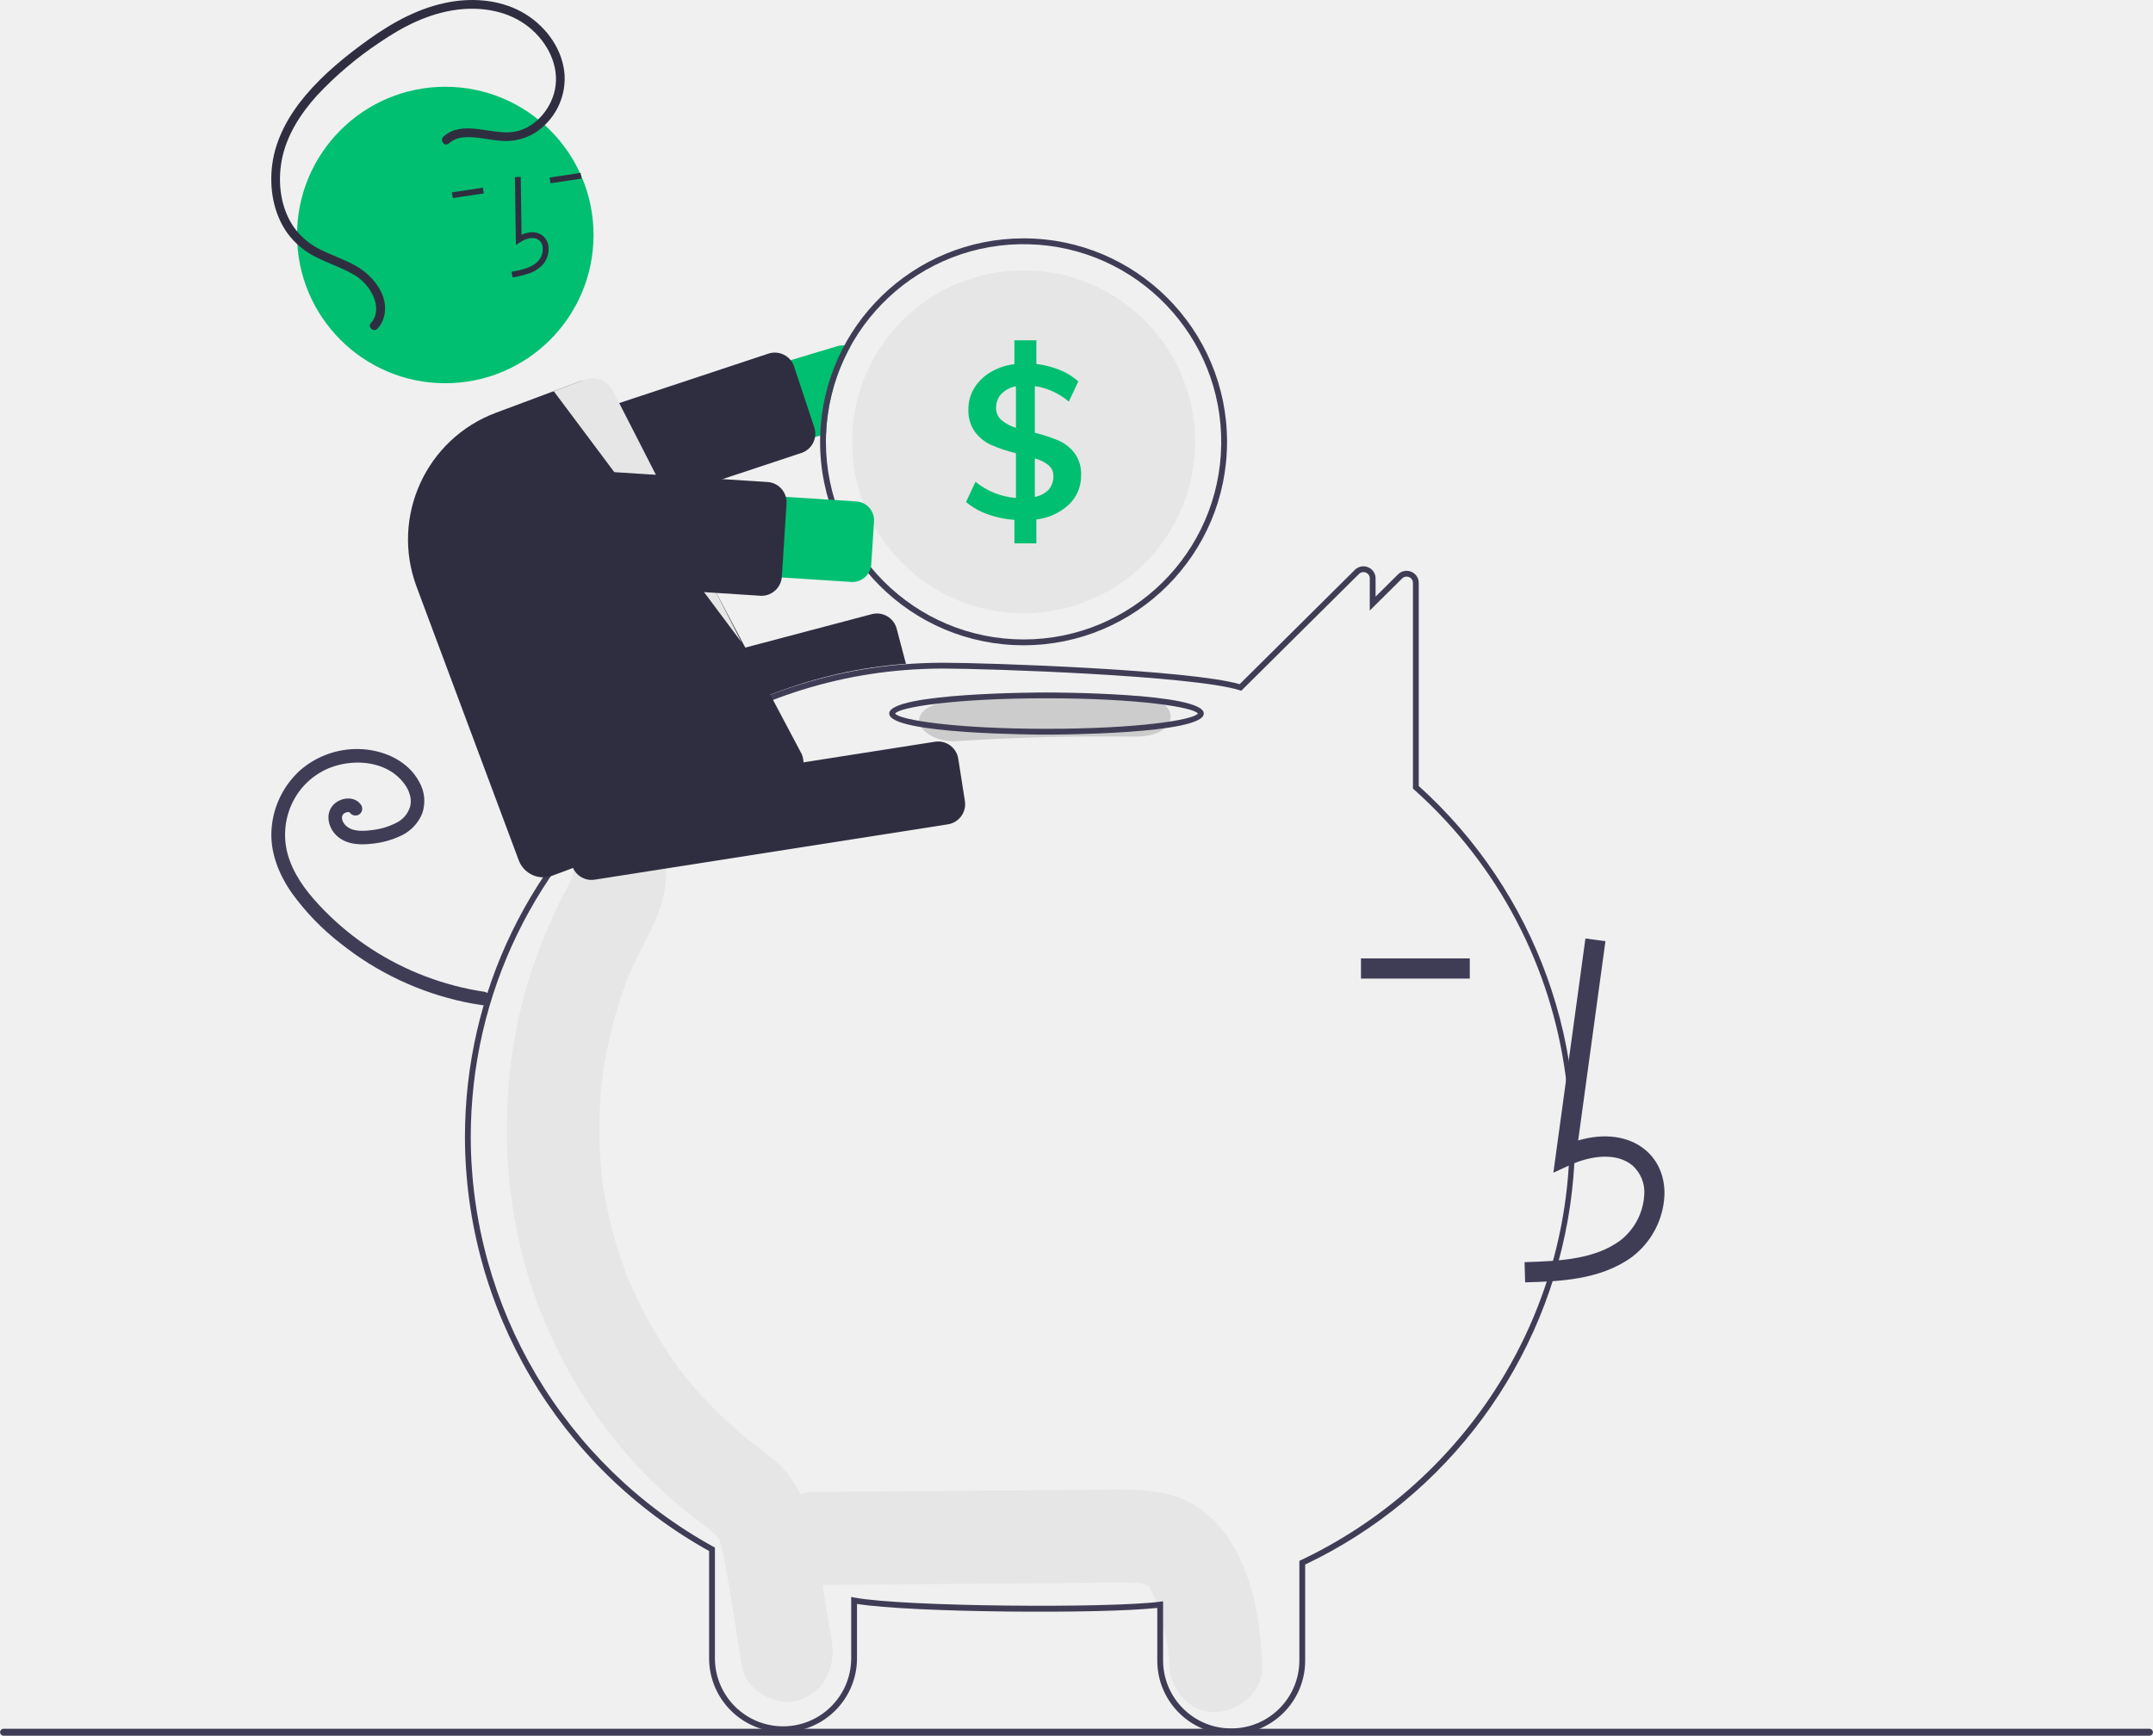
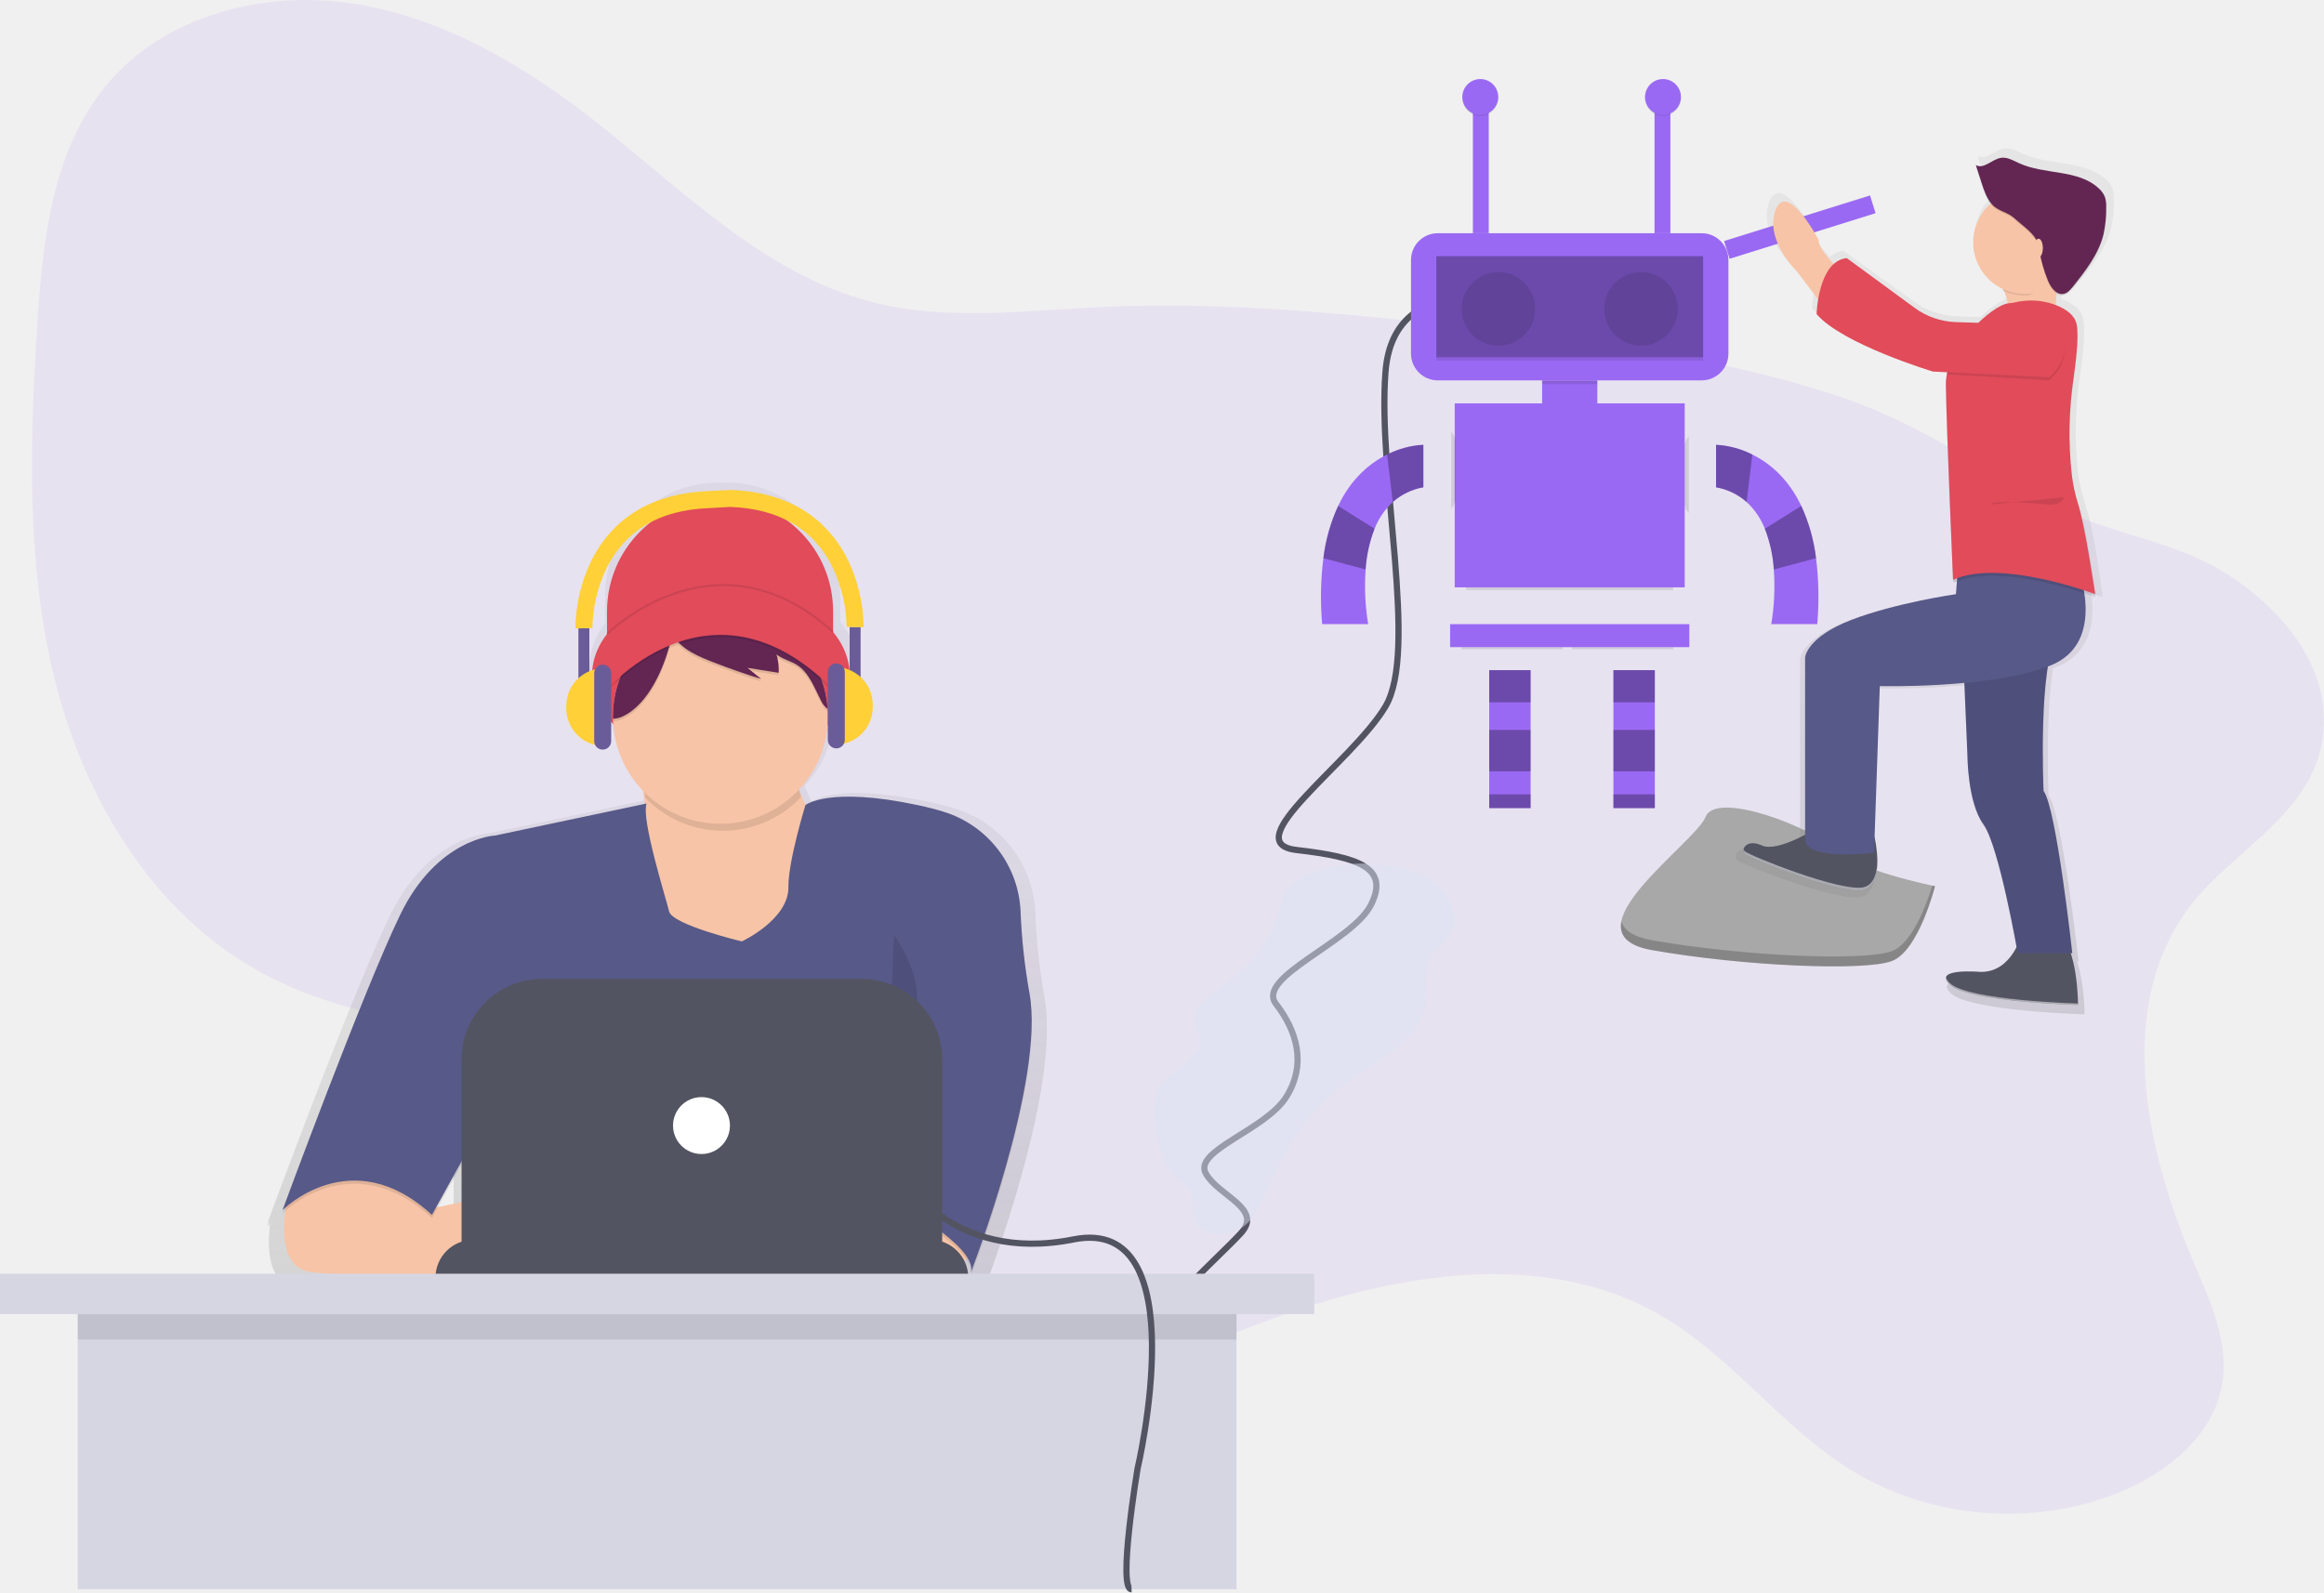
- <svg xmlns="http://www.w3.org/2000/svg" id="b5c524f0-66c4-4225-a3aa-c25cef687e0c" data-name="Layer 1" width="740.675" height="597.175" viewBox="0 0 740.675 597.175">
-   <path d="M651.612,679.719c-5.122-7.172-12.055-12.419-20.771-14.383-7.601-1.713-15.416-1.421-23.142-1.361l-97.692.753c-8.367.065-16.389,7.313-16,16,.386,8.614,7.032,16.069,16,16q42.926-.331,85.851-.662c6.747-.052,13.497-.174,20.244-.152,1.515.005,3.024.085,4.538.102.367.004.631.001.818-.007.047.014.086.027.147.044.79.217,1.6.366,2.394.572-.278.008.515.503.914.671.055.108.171.299.366.595.272.51,1.077,2.059,1.11,2.01a71.762,71.762,0,0,1,2.987,9.393c1.859,7.047,2.268,8.52,2.536,15.132.338,8.352,7.117,16.398,16,16,8.379-.375,16.363-7.042,16-16C663.3,709.333,660.651,692.377,651.612,679.719Z" transform="translate(-229.6623 -151.4124)" fill="#e6e6e6" />
-   <path d="M515.749,715.825c-1.835-11.12-3.635-22.246-5.505-33.36-1.898-11.274-5.774-21.598-14.548-28.997-2.344-1.977-4.775-3.823-7.216-5.663-.858-.647-1.715-1.295-2.563-1.956-.051-.04-.083-.064-.127-.099-.093-.08-.205-.176-.355-.303-3.657-3.095-7.19-6.327-10.556-9.763q-4.483-4.577-8.575-9.545-1.022-1.241-2.019-2.504c-.114-.145-.729-.94-1.135-1.459-.377-.519-1.066-1.457-1.182-1.621q-1.164-1.646-2.286-3.322a156.126,156.126,0,0,1-13.187-24.115q-.547-1.251-1.068-2.517c-.093-.258-.214-.588-.374-1.029-.741-2.038-1.481-4.074-2.159-6.137q-2.16-6.571-3.714-13.336-.768-3.34-1.383-6.715-.317-1.735-.593-3.478c-.03-.193-.21-1.446-.316-2.154-.078-.712-.224-1.972-.243-2.166q-.176-1.756-.312-3.516-.307-3.96-.415-7.933-.185-7.061.253-14.122c.166-2.645.402-5.282.693-7.915.018-.162.031-.29.044-.406.018-.118.038-.251.062-.417.215-1.455.442-2.908.695-4.356a159.294,159.294,0,0,1,3.739-16.313q1.088-3.809,2.363-7.555.568-1.663,1.173-3.314c-.026.071,1.182-3.016,1.198-3.119,4.795-11.329,12.638-21.657,12.648-34.526.007-8.713-7.364-17.06-16-16.657a16.625,16.625,0,0,0-16,16.657c0,.196-.001.363-.001.525-.081.271-.148.498-.208.698-.935,2.032-2.081,3.963-3.107,5.944-2.811,5.423-5.209,11.025-7.488,16.708a159.825,159.825,0,0,0-8.529,28.628,182.098,182.098,0,0,0-.968,65.04c6.204,37.813,26.662,74.009,55.103,98.339,2.468,2.111,4.997,4.152,7.549,6.151,1.056.827,2.121,1.639,3.191,2.446.506.381,2.602,2.034,1.68,1.233,1.982,1.692,2.817,2.543,3.326,3.789.074.288.174.678.311,1.211.359,1.405.7,2.808.983,4.233,2.476,12.451,4.196,25.112,6.264,37.644,1.421,8.611,12.022,14.215,19.682,11.634C513.49,733.312,517.272,725.051,515.749,715.825Z" transform="translate(-229.6623 -151.4124)" fill="#e6e6e6" />
-   <path d="M653.23,748.12a25.374,25.374,0,0,1-25.44-25.25V704.619c-19.109,2.139-84.543,1.644-103.3-1.37v18.892a25.441,25.441,0,0,1-50.88,0v-37.092a163.307,163.307,0,0,1-84-142.388c0-49.83,22.583-96.314,61.959-127.534a164.075,164.075,0,0,1,89.323-35.173c4.427-.347,8.881-.523,13.239-.523,15.352,0,84.619,2.372,101.998,7.372L695.756,347.48a4.16,4.16,0,0,1,4.55-.907,4.1,4.1,0,0,1,2.584,3.847v6.252l7.716-7.642a4.151,4.151,0,0,1,4.546-.908,4.102,4.102,0,0,1,2.587,3.848v69.865a162.759,162.759,0,0,1-39.07,267.866v33.169A25.374,25.374,0,0,1,653.23,748.12ZM629.79,702.351v20.52a23.441,23.441,0,0,0,46.88,0V688.438l.571-.271a162.456,162.456,0,0,0,66.531-58.182,160.325,160.325,0,0,0-27.699-206.96l-.332-.298V351.97a2.103,2.103,0,0,0-1.342-1.996,2.149,2.149,0,0,0-2.381.473l-11.127,11.021V350.42a2.103,2.103,0,0,0-1.342-1.996,2.154,2.154,0,0,0-2.385.477l-40.476,40.164-.575-.18c-16.156-5.057-86.513-7.454-101.982-7.454-4.306,0-8.707.174-13.082.517a162.075,162.075,0,0,0-88.237,34.746c-38.895,30.838-61.202,76.751-61.202,125.967A161.315,161.315,0,0,0,475.094,683.585l.516.286v38.27a23.441,23.441,0,0,0,46.88,0V700.854l1.185.223c16.856,3.171,87.832,3.671,104.985,1.421Z" transform="translate(-229.6623 -151.4124)" fill="#3f3d56" />
-   <path d="M517.66,270.53,406.92,303.81a13.882,13.882,0,0,0,7.99,26.59l96.91-29.13,2.03-.61a67.517,67.517,0,0,1,8.29-29.86,6.165,6.165,0,0,0-2-.52A6.367,6.367,0,0,0,517.66,270.53Z" transform="translate(-229.6623 -151.4124)" fill="#01bf71" />
-   <path d="M412.995,337.495a7.013,7.013,0,0,1-6.638-4.801l-6.925-20.896a6.999,6.999,0,0,1,4.443-8.847l90.131-29.87a7,7,0,0,1,8.847,4.442l6.925,20.896a6.976,6.976,0,0,1-4.193,8.759q-.125.047-.252.088l-90.129,29.869A7.003,7.003,0,0,1,412.995,337.495Z" transform="translate(-229.6623 -151.4124)" fill="#2f2e41" />
-   <path d="M581.79,233.42a70.031,70.031,0,0,0-69.97,67.85c-.02.71-.03,1.43-.03,2.15a70,70,0,1,0,70-70Zm0,138a68.071,68.071,0,0,1-68-68q0-1.395.06-2.76A67.998,67.998,0,1,1,581.79,371.42Z" transform="translate(-229.6623 -151.4124)" fill="#3f3d56" />
-   <path d="M640.79,303.42a59,59,0,0,1-118,0c0-1.87.09-3.71.26-5.53A59,59,0,0,1,640.79,303.42Z" transform="translate(-229.6623 -151.4124)" fill="#e6e6e6" />
-   <path d="M599.36,307.34a14.048,14.048,0,0,0-5.47-4.33,53.139,53.139,0,0,0-8.22-2.7V284.25a23.396,23.396,0,0,1,11.69,5.33l3.26-6.95a21.561,21.561,0,0,0-6.36-3.93,31.259,31.259,0,0,0-8.07-2.07v-8.14h-7.55v8.22a20.672,20.672,0,0,0-8.25,2.77,16.399,16.399,0,0,0-5.59,5.48,13.771,13.771,0,0,0-1.99,7.29,12.463,12.463,0,0,0,2.29,7.8,14.51,14.51,0,0,0,5.7,4.52,52.692,52.692,0,0,0,8.36,2.77v15.39A24.988,24.988,0,0,1,565.25,317.18l-3.26,6.96a24.58,24.58,0,0,0,7.44,4.22,34.161,34.161,0,0,0,9.21,1.92v8.07h7.55v-8.22a19.538,19.538,0,0,0,11.21-5.14,13.59,13.59,0,0,0,4.18-10.1A12.055,12.055,0,0,0,599.36,307.34Zm-20.2-8.73a14.499,14.499,0,0,1-5.03-2.7,5.32,5.32,0,0,1-1.78-4.18,6.726,6.726,0,0,1,1.82-4.81,9.202,9.202,0,0,1,4.99-2.59Zm11.25,21.28a8.557,8.557,0,0,1-4.74,2.47V309.12a13.24,13.24,0,0,1,4.74,2.37,4.658,4.658,0,0,1,1.63,3.7A6.804,6.804,0,0,1,590.41,319.89Z" transform="translate(-229.6623 -151.4124)" fill="#01bf71" />
-   <path d="M416.209,422.184a7.023,7.023,0,0,1-6.775-5.216l-3.77-14.27a7.004,7.004,0,0,1,4.975-8.551l118.941-31.43a7.015,7.015,0,0,1,8.551,4.985l3.194,12.09-.598.046a160.163,160.163,0,0,0-84.108,31.871l-.173.084-38.46,10.16A6.963,6.963,0,0,1,416.209,422.184Z" transform="translate(-229.6623 -151.4124)" fill="#2f2e41" />
-   <path d="M396.51,492.671a98.108,98.108,0,0,1-39.122-14.792A95.527,95.527,0,0,1,341.214,464.65c-4.828-4.924-9.447-10.521-11.838-17.079a25.299,25.299,0,0,1,.331-18.769,24.334,24.334,0,0,1,13.169-13.126c5.99-2.389,13.226-2.644,19.055-.028a17.089,17.089,0,0,1,6.964,5.606,11.435,11.435,0,0,1,1.81,3.758,7.674,7.674,0,0,1,.09,3.759,9.016,9.016,0,0,1-4.774,5.723,24.068,24.068,0,0,1-8.152,2.486c-2.86.39-6.969.745-9.268-1.551a4.669,4.669,0,0,1-1.093-1.611,3.114,3.114,0,0,1-.172-1.458c-.034.217.139-.472.129-.445-.036.102-.194.35.03-.031a3.397,3.397,0,0,1,.233-.363c-.076.098-.243.262.055-.019a1.962,1.962,0,0,1,.914-.564c.138-.04.279-.072.418-.11.353-.096-.352.005.009-.006.139-.004.28-.001.419-.007.354-.016-.349-.097-.01-.011.132.033.262.065.392.106.282.089-.2-.207-.009.014.224.259-.235-.252.019-.001a4.624,4.624,0,0,1,.358.394,2.359,2.359,0,0,0,3.315,0,2.399,2.399,0,0,0,0-3.315c-2.311-2.865-6.877-2.157-9.215.264-2.982,3.088-1.801,7.983,1.1,10.678,3.284,3.051,7.934,3.263,12.158,2.751a29.817,29.817,0,0,0,10.269-2.902,14.398,14.398,0,0,0,7.024-7.588,13.174,13.174,0,0,0-1.056-10.769c-3.729-7.011-11.452-10.606-19.084-11.228a29.812,29.812,0,0,0-21.819,7.163,30.154,30.154,0,0,0-9.888,20.075c-.666,7.996,2.436,15.761,6.959,22.214a84.627,84.627,0,0,0,16.779,17.353,102.473,102.473,0,0,0,42.812,20.191q2.792.577,5.615.988a2.421,2.421,0,0,0,2.883-1.637,2.361,2.361,0,0,0-1.637-2.883Z" transform="translate(-229.6623 -151.4124)" fill="#3f3d56" />
-   <path d="M619.895,390.794q-30.663-.433-61.133,1.556c-6.943.453-12.951,2.907-12.951,7.032,0,3.449,5.96,7.489,12.951,7.032q30.454-1.989,61.133-1.556C636.569,405.094,636.559,391.029,619.895,390.794Z" transform="translate(-229.6623 -151.4124)" fill="#ccc" />
-   <path d="M589.682,404.162c-2.209,0-54.106-.083-54.106-7.251,0-7.168,51.896-7.25,54.106-7.25s54.106.083,54.106,7.25C643.787,404.079,591.891,404.162,589.682,404.162Zm-52.076-7.251c1.42,2.173,20.496,5.251,52.076,5.251s50.656-3.078,52.076-5.251c-1.42-2.173-20.496-5.25-52.076-5.25S539.025,394.738,537.605,396.911Z" transform="translate(-229.6623 -151.4124)" fill="#3f3d56" />
-   <path d="M754.336,592.612c11.488-.319,25.786-.718,36.801-8.764a28.262,28.262,0,0,0,11.121-21.103c.225-6.355-2.071-11.901-6.465-15.614-5.753-4.861-14.154-6.002-23.207-3.341l9.38-68.548-6.886-.943L764.052,554.885l5.75-2.639c6.666-3.058,15.817-4.614,21.504.192a12.215,12.215,0,0,1,4.006,10.062,21.361,21.361,0,0,1-8.275,15.735c-8.572,6.261-19.969,7.069-32.895,7.43Z" transform="translate(-229.6623 -151.4124)" fill="#3f3d56" />
-   <rect x="468.203" y="329.741" width="37.432" height="6.95" fill="#3f3d56" />
-   <path d="M433.148,454.15a7.012,7.012,0,0,1-6.904-5.917L423.959,433.651a7.008,7.008,0,0,1,5.832-8L551.322,406.609a7.007,7.007,0,0,1,7.999,5.832l2.285,14.582a7.007,7.007,0,0,1-5.832,8l-121.531,19.042A7.096,7.096,0,0,1,433.148,454.15Z" transform="translate(-229.6623 -151.4124)" fill="#2f2e41" />
-   <circle cx="153.189" cy="80.855" r="51" fill="#01bf71" />
-   <path d="M411.727,245.463a12.095,12.095,0,0,0,4.367-2.676,8.133,8.133,0,0,0,2.255-6.483,5.472,5.472,0,0,0-2.512-4.164c-1.846-1.135-4.285-1.092-6.747.049l-.284-19.908-2.0.028.334,23.404,1.522-.998c1.765-1.156,4.302-1.994,6.127-.872a3.514,3.514,0,0,1,1.573,2.69,6.146,6.146,0,0,1-1.676,4.834c-2.168,2.151-5.377,2.872-9.039,3.531l.354,1.968A32.963,32.963,0,0,0,411.727,245.463Z" transform="translate(-229.6623 -151.4124)" fill="#2f2e41" />
-   <rect x="418.838" y="211.679" width="10.772" height="2" transform="translate(-256.7253 -85.49311) rotate(-8.61162)" fill="#2f2e41" />
-   <rect x="385.221" y="216.769" width="10.772" height="2" transform="translate(-257.8664 -90.46937) rotate(-8.61162)" fill="#2f2e41" />
-   <path d="M416.555,453.258a9.03,9.03,0,0,1-8.434-5.855L372.957,353.235a46.532,46.532,0,0,1,27.284-59.802L428.833,282.756a8.958,8.958,0,0,1,6.878.239,8.832,8.832,0,0,1,4.675,4.986L505.523,410.964a9.002,9.002,0,0,1-5.257,11.638L419.7,452.687A8.976,8.976,0,0,1,416.555,453.258Z" transform="translate(-229.6623 -151.4124)" fill="#2f2e41" />
-   <path d="M420.158,285.995l64.629,86.426L441.056,286.902a8.079,8.079,0,0,0-10.349-4.846Z" transform="translate(-229.6623 -151.4124)" fill="#e6e6e6" />
-   <path d="M522.49,351.63l-115.395-7.433a13.879,13.879,0,1,1,1.784-27.701l115.395,7.433a6.499,6.499,0,0,1,6.069,6.904l-.949,14.729a6.501,6.501,0,0,1-6.905,6.069Z" transform="translate(-229.6623 -151.4124)" fill="#01bf71" />
-   <path d="M491.655,356.395q-.229,0-.458-.015h-0l-94.756-6.104a6.999,6.999,0,0,1-6.536-7.435l1.62-25.158a7,7,0,0,1,7.436-6.535l94.756,6.103a7.008,7.008,0,0,1,6.535,7.435l-1.62,25.159a7.019,7.019,0,0,1-4.546,6.111A6.926,6.926,0,0,1,491.655,356.395Z" transform="translate(-229.6623 -151.4124)" fill="#2f2e41" />
-   <path d="M382.267,198.353c6.709-5.77,15.923-.608,23.617-1.512,7.361-.865,13.174-7.468,14.659-14.482,1.732-8.184-2.516-16.383-8.777-21.486-6.857-5.589-15.952-7.193-24.57-6.159-9.878,1.185-18.911,5.789-27.017,11.359a121.85,121.85,0,0,0-21.442,18.169c-5.751,6.352-10.624,13.923-12.18,22.47-1.414,7.768-.334,16.375,4.258,22.955a24.205,24.205,0,0,0,9.474,7.805c3.937,1.933,8.138,3.316,11.952,5.502,5.768,3.305,11.374,10.159,9.567,17.291a9.793,9.793,0,0,1-2.226,4.19c-1.291,1.433-3.619-.461-2.325-1.897,2.273-2.523,2.183-5.888.972-8.9a16.272,16.272,0,0,0-7.233-7.954c-3.993-2.283-8.401-3.692-12.494-5.772a27.023,27.023,0,0,1-9.911-8.214c-4.898-6.807-6.363-15.666-5.253-23.861,1.202-8.868,5.759-16.927,11.471-23.68,6.216-7.349,13.852-13.571,21.652-19.159,8.37-5.997,17.617-11.067,27.85-12.9,8.87-1.59,18.485-.611,26.241,4.223,7.24,4.512,12.792,12.274,13.344,20.947a22.235,22.235,0,0,1-10.376,19.942,19.101,19.101,0,0,1-11.41,2.643c-4.262-.273-8.527-1.578-12.816-1.215a8.941,8.941,0,0,0-5.268,2.128c-1.466,1.261-3.213-1.181-1.759-2.431Z" transform="translate(-229.6623 -151.4124)" fill="#2f2e41" />
-   <path d="M969.147,748.588H230.853a1.191,1.191,0,0,1,0-2.381H969.147a1.191,1.191,0,0,1,0,2.381Z" transform="translate(-229.6623 -151.4124)" fill="#3f3d56" />
+ <svg xmlns="http://www.w3.org/2000/svg" xmlns:xlink="http://www.w3.org/1999/xlink" id="afcf7ba7-9a9d-4a96-99b1-c6a86c14369d" data-name="Layer 1" width="1124.677" height="770.768" viewBox="0 0 1124.677 770.768">
+   <defs>
+     <linearGradient id="f93e83ed-aae3-4939-a31b-02dcc6721011" x1="969.14" y1="556.311" x2="969.14" y2="137.116" gradientUnits="userSpaceOnUse">
+       <stop offset="0" stop-color="gray" stop-opacity="0.25" />
+       <stop offset="0.535" stop-color="gray" stop-opacity="0.12" />
+       <stop offset="1" stop-color="gray" stop-opacity="0.1" />
+     </linearGradient>
+     <linearGradient id="e0229f75-5a20-4c1d-bfcf-9b57e2e8c95e" x1="355.664" y1="691.671" x2="355.664" y2="298.978" xlink:href="#f93e83ed-aae3-4939-a31b-02dcc6721011" />
+   </defs>
+   <path d="M1098.473,502.768c-37.663,47.884-23.031,117.837.902,173.86,8.013,18.757,17.076,38.602,13.695,58.717-4.134,24.598-26.087,42.584-49.137,52.116-42.018,17.377-92.298,13.236-130.906-10.782-33.365-20.756-57.259-54.51-91.193-74.321-56.788-33.154-129.072-20.634-190.736,2.204-43.626,16.157-91.323,37.169-134.672,20.284-30.503-11.881-51.588-40.8-63.076-71.453-5.547-14.8-9.573-30.819-20.165-42.55-6.297-6.974-14.515-11.924-22.933-16.098C333.381,556.63,236.292,577.041,161.627,534.767c-50.426-28.55-82.709-82.406-97.002-138.563S51.996,281.162,55.625,223.328c2.579-41.1,7.206-84.978,33.468-116.699,27.781-33.556,75.458-46.034,118.552-39.656S289.8,96.084,324.165,122.858c42.948,33.462,82.778,75.131,135.509,88.686,35.91,9.231,73.685,4.182,110.722,2.433,61.916-2.923,123.858,3.578,185.433,10.696,58.947,6.815,118.321,14.315,174.477,33.49,39.74,13.57,71.6,38.203,109.125,55.412,24.46,11.218,51.133,14.315,74.292,28.603,28.528,17.6,54.683,48.213,47.373,84.035C1154.147,460.271,1118.463,477.353,1098.473,502.768Z" transform="translate(-37.66167 -65.36599)" fill="#9a69f3" opacity="0.1" />
+   <path d="M772.706,212.225s-60.541-17.93-64.541,33.07,16,135,0,162-73.093,66.01-43.047,69.505,45.047,8.495,36.047,26.495-56,35-46,48,15,29,5,45-45,26-39,37,28,17,17,29-42.888,39.296-30.444,39.148" transform="translate(-37.66167 -65.36599)" fill="none" stroke="#535461" stroke-miterlimit="10" stroke-width="3" />
+   <rect x="682.842" y="112.881" width="153.612" height="71.24" rx="12.97" fill="#9a69f3" />
+   <rect x="695.087" y="173.188" width="129.123" height="1.336" opacity="0.1" />
+   <rect x="695.087" y="124.012" width="129.123" height="48.978" opacity="0.3" />
+   <circle cx="725.141" cy="149.523" r="17.81" opacity="0.1" />
+   <circle cx="794.155" cy="149.523" r="17.81" opacity="0.1" />
+   <rect x="746.29" y="184.119" width="26.714" height="15.588" fill="#9a69f3" />
+   <rect x="703.992" y="195.253" width="111.313" height="89.05" fill="#9a69f3" />
+   <rect x="701.765" y="302.113" width="115.766" height="11.131" fill="#9a69f3" />
+   <polygon points="720.689 339.96 720.689 353.317 720.689 373.353 720.689 384.485 720.689 391.164 740.725 391.164 740.725 384.485 740.725 373.353 740.725 353.317 740.725 339.96 740.725 324.376 720.689 324.376 720.689 339.96" fill="#9a69f3" />
+   <polygon points="780.798 324.376 780.798 339.96 780.798 353.317 780.798 373.353 780.798 384.485 780.798 391.164 800.834 391.164 800.834 384.485 800.834 373.353 800.834 353.317 800.834 339.96 800.834 324.376 780.798 324.376" fill="#9a69f3" />
+   <path d="M726.492,280.656v20.591a30.119,30.119,0,0,0-14.801,7.135A35.014,35.014,0,0,0,702.88,321.301a65.632,65.632,0,0,0-4.339,19.722,112.766,112.766,0,0,0,1.232,26.458h-22.262a151.971,151.971,0,0,1,.583-31.932,84.744,84.744,0,0,1,7.145-25.308c6.45-13.528,15.623-20.867,23.683-24.853A43.74,43.74,0,0,1,726.492,280.656Z" transform="translate(-37.66167 -65.36599)" fill="#9a69f3" />
+   <rect x="720.689" y="324.376" width="20.036" height="15.584" opacity="0.3" />
+   <rect x="720.689" y="353.317" width="20.036" height="20.036" opacity="0.3" />
+   <rect x="720.689" y="384.485" width="20.036" height="6.679" opacity="0.3" />
+   <rect x="780.798" y="324.376" width="20.036" height="15.584" opacity="0.3" />
+   <rect x="780.798" y="353.317" width="20.036" height="20.036" opacity="0.3" />
+   <rect x="780.798" y="384.485" width="20.036" height="6.679" opacity="0.3" />
+   <path d="M726.492,280.656v20.591a30.119,30.119,0,0,0-14.801,7.135l-2.77-22.993A43.74,43.74,0,0,1,726.492,280.656Z" transform="translate(-37.66167 -65.36599)" opacity="0.3" />
+   <path d="M702.88,321.301a65.632,65.632,0,0,0-4.339,19.722l-20.448-5.474a84.744,84.744,0,0,1,7.145-25.308Z" transform="translate(-37.66167 -65.36599)" opacity="0.3" />
+   <path d="M868.128,280.656v20.591a30.119,30.119,0,0,1,14.801,7.135,35.014,35.014,0,0,1,8.811,12.92,65.632,65.632,0,0,1,4.339,19.722,112.766,112.766,0,0,1-1.232,26.458h22.262a151.97,151.97,0,0,0-.583-31.932,84.744,84.744,0,0,0-7.145-25.308c-6.45-13.528-15.623-20.867-23.683-24.853A43.74,43.74,0,0,0,868.128,280.656Z" transform="translate(-37.66167 -65.36599)" fill="#9a69f3" />
+   <path d="M868.128,280.656v20.591a30.119,30.119,0,0,1,14.801,7.135l2.77-22.993A43.74,43.74,0,0,0,868.128,280.656Z" transform="translate(-37.66167 -65.36599)" opacity="0.3" />
+   <path d="M891.74,321.301a65.632,65.632,0,0,1,4.339,19.722l20.448-5.474a84.744,84.744,0,0,0-7.145-25.308Z" transform="translate(-37.66167 -65.36599)" opacity="0.3" />
+   <rect x="746.29" y="184.119" width="26.714" height="1.845" opacity="0.1" />
+   <path d="M854.944,276.485V313.768a7.768,7.768,0,0,1-2.07-5.285V281.765A7.755,7.755,0,0,1,854.944,276.485Z" transform="translate(-37.66167 -65.36599)" opacity="0.1" />
+   <path d="M742.049,278.944v27.91a7.76,7.76,0,0,1-2.075,4.722V274.221A7.76,7.76,0,0,1,742.049,278.944Z" transform="translate(-37.66167 -65.36599)" opacity="0.1" />
+   <rect x="709.559" y="284.305" width="100.18" height="1.319" opacity="0.1" />
+   <rect x="707.331" y="313.247" width="48.976" height="1.022" opacity="0.1" />
+   <rect x="760.763" y="313.247" width="48.976" height="1.022" opacity="0.1" />
+   <rect x="712.794" y="46.953" width="7.666" height="65.928" fill="#9a69f3" />
+   <rect x="800.698" y="46.953" width="7.666" height="65.928" fill="#9a69f3" />
+   <circle cx="716.372" cy="47.464" r="8.688" opacity="0.1" />
+   <circle cx="716.372" cy="46.953" r="8.688" fill="#9a69f3" />
+   <circle cx="804.787" cy="47.464" r="8.688" opacity="0.1" />
+   <circle cx="804.787" cy="46.953" r="8.688" fill="#9a69f3" />
+   <path d="M661.667,494.291c-3.418,3.422-4.198,8.123-5.412,12.481-3.467,12.443-11.63,23.922-23.008,32.352-8.334,6.175-19.506,13.013-17.531,22.227.472,2.202,1.72,4.256,2.047,6.477,1.419,9.61-13.272,14.674-18.959,23.083-4.236,6.265-3.104,14.025-1.845,21.161,1.541,8.734,3.405,18.052,10.571,24.482,1.933,1.735,4.238,3.241,5.587,5.333,3.023,4.688.395,10.832,3.143,15.64,3.664,6.41,15.203,6.689,21.899,2.366s9.791-11.428,12.758-18.091c8.02-18.007,17.88-36.074,34.549-49.187,15.982-12.572,39.231-22.326,41.974-40.626,1.176-7.847-1.803-16.446,2.747-23.359,2.15-3.267,5.744-5.688,8.178-8.809,7.251-9.3,1.852-22.753-8.765-29.357C713.569,480.49,675.61,480.329,661.667,494.291Z" transform="translate(-37.66167 -65.36599)" fill="#dee3f3" opacity="0.5" />
+   <rect x="871.666" y="170.795" width="74" height="9" transform="translate(-48.58986 213.6048) rotate(-17.35148)" fill="#9a69f3" />
+   <path d="M974.087,494.311s-38.724-7.745-49.05-18.071-56.795-28.397-61.958-15.49-69.703,56.795-25.816,64.54,103.263,10.326,116.171,5.163S974.087,494.311,974.087,494.311Z" transform="translate(-37.66167 -65.36599)" fill="#a8a8a8" />
+   <path d="M837.262,520.494c43.887,7.745,103.263,10.326,116.171,5.163,9.83-3.932,16.661-22.824,19.362-31.616.817.174,1.291.269,1.291.269s-7.745,30.979-20.653,36.142-72.284,2.582-116.171-5.163c-12.668-2.236-16.291-7.486-14.927-14.13C823.419,515.495,827.833,518.83,837.262,520.494Z" transform="translate(-37.66167 -65.36599)" opacity="0.2" />
+   <path d="M1060.083,156.703a11.375,11.375,0,0,0-3.205-4.441c-10.39-9.471-27.197-6.6-40.099-12.385-2.972-1.333-6.021-3.181-9.248-2.675-4.506.707-8.696,5.838-12.625,3.561l.281.857c-.094-.046-.188-.092-.281-.146q1.445,4.401,2.89,8.802c1.109,3.379,2.279,6.857,4.437,9.67a25.319,25.319,0,0,0,6.123,42.112c.136.295.271.59.403.889.122.055.248.103.372.156a29.562,29.562,0,0,1,1.907,6.131c-3.344.462-9.173,4.16-14.908,9.621l-11.467-.392a37.499,37.499,0,0,1-20.602-7.004L929.772,186.807a11.476,11.476,0,0,0-6.57,2.904c-4.258-4.436-7.871-9.071-7.564-11.786,0,0-15.946-29.844-21.744-14.922S904.766,193.558,904.766,193.558l10.575,13.7a57.635,57.635,0,0,0-.79,7.262c13.047,14.922,58.709,28.423,58.709,28.423l7.12.345c.015.131.027.241.04.35a24.244,24.244,0,0,0-.637,5.701c.004.276.009.564.014.853-.002.189-.017.38-.014.568.362,23.805,3.624,96.639,3.624,96.639.635-.283,1.29-.542,1.957-.785l-.508,6.47s-30.442,4.263-52.911,12.79-23.194,18.475-23.194,18.475v87.781c-6.42,3.294-16.546,7.622-21.744,5.306-5.643-2.515-8.741-.402-9.301,1.804h0v0a2.8,2.8,0,0,0-.025,1.326l.007.027a2.376,2.376,0,0,0,.216.563l.022.042a2.257,2.257,0,0,0,.383.503c2.174,2.132,49.287,20.607,60.159,17.765a7.515,7.515,0,0,0,.985-.332c.104-.043.198-.101.299-.148.201-.095.405-.187.592-.298.112-.066.212-.146.32-.218.163-.109.329-.214.481-.335.106-.084.201-.181.302-.271.14-.125.282-.246.413-.381.095-.099.18-.208.27-.312.123-.142.249-.281.363-.432.082-.109.156-.227.233-.34.11-.16.221-.318.322-.486.069-.116.131-.239.197-.359.097-.178.196-.356.285-.542.057-.12.108-.246.162-.369.086-.198.172-.395.25-.6.046-.121.086-.246.129-.369.076-.218.151-.436.218-.661.035-.117.065-.236.098-.355.066-.24.13-.481.187-.727.025-.109.047-.221.071-.331.056-.262.109-.526.156-.794.017-.099.032-.199.048-.298.046-.286.089-.574.125-.865.01-.083.019-.167.029-.251.036-.312.068-.624.094-.94.005-.066.01-.132.015-.198q.039-.505.063-1.013c.002-.045.004-.09.006-.136q.023-.543.03-1.085l.001-.068a59.5,59.5,0,0,0-1.399-12.604h0l2.63-74.784a407.789,407.789,0,0,0,42.653-1.571l1.56,35.679s0,23.449,7.973,34.108c6.823,9.122,14.707,49.465,16.839,60.911-2.93,5.585-8.533,12.492-18.289,12.279,0,0-18.358-1.587-17.322,3.462l.002.009a2.603,2.603,0,0,0,.115.387l.012.033a3.586,3.586,0,0,0,.199.423l.017.028c.073.13.159.265.254.403.019.028.038.056.059.085.107.149.224.301.357.458l.033.038c.122.143.258.289.402.439.04.041.08.083.122.125.164.165.337.332.529.506,9.422,8.527,64.508,9.948,64.508,9.948l-0-.033-0-.022-.001-.106-0-.031c-0-.054-.001-.123-.002-.198l-0-.029c-.032-2.467-.36-15.415-3.659-25.161h.764s-7.973-71.769-14.496-80.296c0,0-1.733-37.843,2.179-61.56.24-.087.483-.172.72-.261,18.272-6.824,19.569-23.631,17.687-35.98,3.457,1.111,5.507,1.872,5.507,1.872s-.063-.537-.181-1.487c.116.042.181.066.181.066s-.349-2.256-.922-5.779c-1.307-9.683-3.84-26.604-6.536-34.593-.435-1.756-.853-3.257-1.24-4.395a75.118,75.118,0,0,1-3.191-14.761,174.943,174.943,0,0,1-1.12-19.573,187.885,187.885,0,0,1,2.004-26.112c1.107-7.552,2.103-16.141,2.019-22.139a29.522,29.522,0,0,0-.436-6.238c-.968-4.428-5.239-7.308-9.681-9.14-.286-.118-.579-.215-.868-.325.108-1.679.25-3.58.433-5.586a4.775,4.775,0,0,0,3.694.748c1.909-.418,3.279-2.012,4.499-3.511,6.424-7.89,13.02-16.114,15.488-25.915a55.991,55.991,0,0,0,1.358-13.344q.002-.368,0-.737A14.512,14.512,0,0,0,1060.083,156.703Z" transform="translate(-37.66167 -65.36599)" fill="url(#f93e83ed-aae3-4939-a31b-02dcc6721011)" />
+   <path d="M1001.594,195.164s9.733,14.599,7.647,21.551,22.941,2.781,22.941,2.781.695-27.112,5.561-33.369S1001.594,195.164,1001.594,195.164Z" transform="translate(-37.66167 -65.36599)" fill="#f7c4a7" />
+   <path d="M937.29,204.549s-20.16-16.684-19.465-22.941c0,0-15.294-29.198-20.855-14.599S907.397,196.902,907.397,196.902l19.465,25.722Z" transform="translate(-37.66167 -65.36599)" fill="#f7c4a7" />
+   <path d="M916.782,466.285s-18.77,11.818-26.417,8.342-10.428,2.086-8.342,4.171,47.272,20.16,57.7,17.38,5.124-25.553,5.124-25.553Z" transform="translate(-37.66167 -65.36599)" fill="#535461" />
+   <path d="M1016.193,517.033s-4.519,19.117-20.16,18.77c0,0-23.636-2.086-14.599,6.257s61.871,9.733,61.871,9.733,0-28.502-9.733-34.759S1016.193,517.033,1016.193,517.033Z" transform="translate(-37.66167 -65.36599)" fill="#535461" />
+   <path d="M987.691,382.168l2.086,48.663s0,22.941,7.647,33.369,16.684,62.566,16.684,62.566h26.417s-7.647-70.213-13.904-78.555c0,0-2.781-61.871,6.952-75.775Z" transform="translate(-37.66167 -65.36599)" fill="#575988" />
+   <path d="M987.691,382.168l2.086,48.663s0,22.941,7.647,33.369,16.684,62.566,16.684,62.566h26.417s-7.647-70.213-13.904-78.555c0,0-2.781-61.871,6.952-75.775Z" transform="translate(-37.66167 -65.36599)" opacity="0.1" />
+   <path d="M1042.61,338.371s15.989,38.235-13.208,49.358-82.031,9.733-82.031,9.733l-2.781,80.641s-32.674,4.171-33.369-6.257v-88.288s.695-9.733,22.246-18.075,50.748-12.513,50.748-12.513l1.39-18.075Z" transform="translate(-37.66167 -65.36599)" fill="#575988" />
+   <path d="M1016.991,212.415a33.266,33.266,0,0,1,16.334,2.309c4.26,1.792,8.357,4.609,9.285,8.942,1.099,5.131-.12,16.638-1.518,26.372a181.635,181.635,0,0,0-.848,46.085c.717,6.386,1.705,11.955,3.061,14.441,4.171,7.647,8.342,43.796,8.342,43.796s-45.882-17.38-68.823-6.952c0,0-3.128-71.256-3.476-94.545-.269-18.033,22.593-38.583,30.24-39.278C1014.07,213.179,1012.538,212.877,1016.991,212.415Z" transform="translate(-37.66167 -65.36599)" opacity="0.1" />
+   <path d="M1016.991,211.025a33.266,33.266,0,0,1,16.334,2.309c4.26,1.792,8.357,4.609,9.285,8.942,1.099,5.131-.12,16.638-1.518,26.372a181.635,181.635,0,0,0-.848,46.085,74.75,74.75,0,0,0,3.061,14.441c3.128,9.385,8.342,43.796,8.342,43.796s-45.882-17.38-68.823-6.952c0,0-3.128-71.256-3.476-94.545-.269-18.033,22.593-38.583,30.24-39.278C1014.07,211.789,1012.538,211.487,1016.991,211.025Z" transform="translate(-37.66167 -65.36599)" fill="#e14b5a" />
+   <path d="M1029.402,249.388l-49.358-2.781s-3.141-24.198,3.984-23.95l48.85,1.704S1043.305,236.875,1029.402,249.388Z" transform="translate(-37.66167 -65.36599)" opacity="0.1" />
+   <path d="M1029.402,247.998,973.092,245.217s-43.796-13.208-56.31-27.807c0,0,.695-25.722,14.599-27.112l32.887,24.117a35.507,35.507,0,0,0,19.76,6.852l48.85,1.704S1043.305,235.485,1029.402,247.998Z" transform="translate(-37.66167 -65.36599)" fill="#e14b5a" />
+   <path d="M1031.835,198.292c.826-6.592,3.816-8.779,5.909-11.47,4.866-6.257-36.149,9.037-36.149,9.037a73.743,73.743,0,0,1,5.544,10.229,24.923,24.923,0,0,0,10.445,2.285C1023.631,208.372,1027.509,201.863,1031.835,198.292Z" transform="translate(-37.66167 -65.36599)" opacity="0.1" />
+   <circle cx="979.922" cy="117.285" r="25.027" fill="#f7c4a7" />
+   <path d="M1001.78,165.109c-2.665-2.911-3.946-6.794-5.155-10.551l-2.772-8.611c3.769,2.227,7.787-2.792,12.109-3.484,3.095-.496,6.019,1.313,8.87,2.617,12.374,5.66,28.495,2.851,38.46,12.116a11.123,11.123,0,0,1,3.074,4.345,14.537,14.537,0,0,1,.558,4.9,55.834,55.834,0,0,1-1.303,13.055c-2.366,9.589-8.693,17.634-14.855,25.353-1.171,1.467-2.484,3.026-4.315,3.435-3.577.799-6.345-3.068-7.729-6.461a68.753,68.753,0,0,1-4.033-13.952,18.281,18.281,0,0,0-1.652-5.897c-2.154-3.819-7.464-7.432-10.693-10.39C1009.17,168.676,1004.745,168.347,1001.78,165.109Z" transform="translate(-37.66167 -65.36599)" opacity="0.1" />
+   <path d="M1001.78,164.414c-2.665-2.911-3.946-6.794-5.155-10.551l-2.772-8.611c3.769,2.227,7.787-2.792,12.109-3.484,3.095-.496,6.019,1.313,8.87,2.617,12.374,5.66,28.495,2.851,38.46,12.116a11.123,11.123,0,0,1,3.074,4.345,14.537,14.537,0,0,1,.558,4.9,55.834,55.834,0,0,1-1.303,13.055c-2.366,9.589-8.693,17.634-14.855,25.353-1.171,1.467-2.484,3.026-4.315,3.435-3.577.799-6.345-3.068-7.729-6.461a68.753,68.753,0,0,1-4.033-13.952,18.281,18.281,0,0,0-1.652-5.897c-2.154-3.819-7.464-7.432-10.693-10.39C1009.17,167.981,1004.745,167.652,1001.78,164.414Z" transform="translate(-37.66167 -65.36599)" fill="#632652" />
+   <ellipse cx="986.526" cy="120.065" rx="2.086" ry="4.519" fill="#f7c4a7" />
+   <path d="M1036.701,306.045s-1.39,4.171-8.342,3.476-27.112-2.086-27.112,0" transform="translate(-37.66167 -65.36599)" opacity="0.1" />
+   <path d="M981.434,541.364a5.889,5.889,0,0,1-2.023-2.901c-.182.903.376,2.076,2.023,3.596,9.037,8.342,61.871,9.733,61.871,9.733s0-.246-.008-.695C1042.964,551.088,990.443,549.68,981.434,541.364Z" transform="translate(-37.66167 -65.36599)" fill="#fff" opacity="0.5" />
+   <path d="M939.723,494.787c-10.428,2.781-55.614-15.294-57.7-17.38a2.257,2.257,0,0,1-.578-1.016,2.499,2.499,0,0,0,.578,2.407c2.086,2.086,47.272,20.16,57.7,17.38,5.367-1.431,6.563-8.157,6.464-14.35C946.085,487.602,944.69,493.463,939.723,494.787Z" transform="translate(-37.66167 -65.36599)" fill="#fff" opacity="0.5" />
+   <path d="M543.159,548.066A298.407,298.407,0,0,1,538.683,507.017v-0a54.99,54.99,0,0,0-38.697-50.218c-3.949-1.215-8.304-2.351-13.106-3.37-42.128-8.948-54.926-1.135-56.38-.108a54.018,54.018,0,0,1-3.189-6.966c-.072-.244-.138-.491-.206-.737a53.933,53.933,0,0,0,14.41-32.494c7.027-7.126,11.132-15.722,11.132-24.978,0-7.96-3.04-15.432-8.359-21.9V353.684a54.705,54.705,0,0,0-54.705-54.705h-4.436a54.705,54.705,0,0,0-54.705,54.705v13.559a33.959,33.959,0,0,0-7.563,20.902c0,9.061,3.938,17.489,10.697,24.525a53.942,53.942,0,0,0,15.014,33.545c.296,2.054.6,4.266.899,6.597L274.113,468.754s-29.059,1.194-47.768,39.807c-15.839,32.688-47.367,116.725-56.669,141.744l-0,0-0.0 0c-1.686,4.534-2.643,7.133-2.643,7.133s.308-.312.901-.845c-.585,1.581-.901,2.437-.901,2.437s.458-.462,1.327-1.223c-1.32,10.47-1.509,28.441,12.207,30.68,11.497,1.877,41.112,2.648,63.492,2.964v.021h1.552c14.83.199,26.113.199,26.113.199v-.199H512.355V689.006a16.586,16.586,0,0,0-1.326-6.518q.173-.2.335-.402a13.208,13.208,0,0,1,2.497,5.79,5.796,5.796,0,0,1-.113.611s.05-.128.142-.368a6.196,6.196,0,0,1-.142,1.961s30.873-79.548,30.543-127.045A80.473,80.473,0,0,0,543.159,548.066ZM350.72,463.554a55.192,55.192,0,0,1-.764-6.86l.002-.063C350.224,458.864,350.481,461.18,350.72,463.554Zm-93.525,170.862V653.375l-11.884,2.538Z" transform="translate(-37.66167 -65.36599)" fill="url(#e0229f75-5a20-4c1d-bfcf-9b57e2e8c95e)" />
+   <path d="M348.466,241.263h0A54.705,54.705,0,0,1,403.171,295.969v23.336a0,0,0,0,1,0,0H293.76a0,0,0,0,1,0,0V295.969A54.705,54.705,0,0,1,348.466,241.263Z" fill="#e14b5a" />
+   <ellipse cx="348.848" cy="326.956" rx="62.356" ry="42.846" fill="#e14b5a" />
+   <path d="M346.533,433.829s13.007,68.095,0,86.457,39.786,25.631,39.786,25.631L441.024,526.025l7.651-48.967s-33.282-18.745-26.396-56.618Z" transform="translate(-37.66167 -65.36599)" fill="#f7c4a7" />
+   <path d="M507.971,663.362s3.443,14.92-15.302,17.598A106.009,106.009,0,0,1,459.313,680.562l-4.135-37.476h43.611Z" transform="translate(-37.66167 -65.36599)" fill="#f7c4a7" />
+   <path d="M176.923,644.265s-8.278,33.634,10.467,36.694,87.605,3.06,87.605,3.06V644.234l-31.172,6.658-29.271-28.081Z" transform="translate(-37.66167 -65.36599)" fill="#f7c4a7" />
+   <path d="M350.55,455.826l-73.259,15.493s-27.927,1.148-45.907,38.255S174.383,652.65,174.383,652.65s33.282-33.665,72.303,2.295l26.014-47.054-5.738,74.598H468.568v-35.195s42.081,22.571,39.021,35.195c0,0,36.009-92.781,28.265-134.948a286.777,286.777,0,0,1-4.302-39.45v-0A52.847,52.847,0,0,0,494.362,459.83c-3.795-1.168-7.981-2.259-12.596-3.239-43.229-9.181-54.323,0-54.323,0s-8.374,27.246-8.225,39.594c.191,15.876-22.571,26.396-22.571,26.396s-33.665-8.034-35.195-14.537S347.872,463.477,350.55,455.826Z" transform="translate(-37.66167 -65.36599)" opacity="0.1" />
+   <path d="M350.55,454.296,277.291,469.789S249.364,470.937,231.384,508.045,174.383,651.12,174.383,651.12s33.282-33.665,72.303,2.295l26.014-47.054-5.738,74.598H468.568v-35.195s42.081,22.571,39.021,35.195c0,0,36.009-92.781,28.265-134.948a286.777,286.777,0,0,1-4.302-39.45v-0a52.847,52.847,0,0,0-37.19-48.262c-3.795-1.168-7.981-2.259-12.596-3.239-43.229-9.181-54.323,0-54.323,0s-8.374,27.246-8.225,39.594c.191,15.876-22.571,26.396-22.571,26.396s-33.665-8.034-35.195-14.537S347.872,461.947,350.55,454.296Z" transform="translate(-37.66167 -65.36599)" fill="#575988" />
+   <path d="M425.423,451.045a51.781,51.781,0,0,1-1.996-27.162l-75.746,13.389s1.093,5.724,2.329,14.301a52.019,52.019,0,0,0,75.413-.528Z" transform="translate(-37.66167 -65.36599)" opacity="0.1" />
+   <path d="M438.346,412.023a52.027,52.027,0,0,1-104.04,1.262c-.011-.421-.015-.842-.015-1.262a52.039,52.039,0,0,1,29.166-46.752q2.341-1.142,4.809-2.058a52.399,52.399,0,0,1,26.798-2.487.029.029,0,0,0,.019.004,51.987,51.987,0,0,1,43.148,47.846Q438.346,410.286,438.346,412.023Z" transform="translate(-37.66167 -65.36599)" fill="#f7c4a7" />
+   <g opacity="0.1">
+     <path d="M368.193,364.434a.767.767,0,0,1,.073-.046q-2.467.912-4.809,2.058a52.039,52.039,0,0,0-29.166,46.752c0,.421.004.842.015,1.262a11.557,11.557,0,0,0,4.667-1.121c12.686-5.918,20.295-24.032,23.282-36.664C363.327,372.154,364.352,367.058,368.193,364.434Z" transform="translate(-37.66167 -65.36599)" />
+     <path d="M408.017,365.895a51.597,51.597,0,0,0-12.934-3.99,16.69,16.69,0,0,1,9.288,5.834,23.786,23.786,0,0,1,2.843,5.069,52.167,52.167,0,0,0-43.758.907c3.267,7.158,13.393,11.063,20.153,13.676q11.104,4.287,22.467,7.839-3.345-2.72-6.691-5.432,7.552,1.199,15.107,2.402a26.169,26.169,0,0,0-1.055-8.905c2.876,2.332,6.732,3.114,9.872,5.095,5.888,3.711,8.336,10.872,11.546,17.047a11.01,11.01,0,0,0,3.374,4.315A52.049,52.049,0,0,0,408.017,365.895Z" transform="translate(-37.66167 -65.36599)" />
+   </g>
+   <path d="M368.193,363.259a.767.767,0,0,1,.073-.046q-2.467.912-4.809,2.058a52.039,52.039,0,0,0-29.166,46.752c0,.421.004.842.015,1.262a11.557,11.557,0,0,0,4.667-1.121c12.686-5.918,20.295-24.032,23.282-36.664C363.327,370.979,364.352,365.883,368.193,363.259Z" transform="translate(-37.66167 -65.36599)" fill="#632652" />
+   <path d="M408.017,364.72a51.597,51.597,0,0,0-12.934-3.99,16.69,16.69,0,0,1,9.288,5.834,23.786,23.786,0,0,1,2.843,5.069,52.167,52.167,0,0,0-43.758.907c3.267,7.158,13.393,11.063,20.153,13.676q11.104,4.287,22.467,7.839-3.345-2.72-6.691-5.432,7.552,1.199,15.107,2.402a26.169,26.169,0,0,0-1.055-8.905c2.876,2.332,6.732,3.114,9.872,5.095,5.888,3.711,8.336,10.872,11.546,17.047a11.01,11.01,0,0,0,3.374,4.315A52.049,52.049,0,0,0,408.017,364.72Z" transform="translate(-37.66167 -65.36599)" fill="#632652" />
+   <path d="M328.362,403.443s53.558-66.565,115.532,0l-5.356-14.92s-29.074-42.464-49.732-33.282-40.933,15.685-40.933,15.685Z" transform="translate(-37.66167 -65.36599)" opacity="0.1" />
+   <path d="M328.362,402.268s53.558-66.565,115.532,0l-5.356-14.92s-29.074-42.464-49.732-33.282S347.872,369.751,347.872,369.751Z" transform="translate(-37.66167 -65.36599)" fill="#e14b5a" />
+   <path d="M284.368,545.726s-11.477,30.604,4.591,58.148-14.155,39.021-14.155,39.021" transform="translate(-37.66167 -65.36599)" opacity="0.1" />
+   <path d="M470.289,518.182s19.893,25.249,6.886,47.819-12.242,76.894-12.242,76.894" transform="translate(-37.66167 -65.36599)" opacity="0.1" />
+   <path d="M229.109,600.1H450.225a18.363,18.363,0,0,1,18.363,18.363v0a0,0,0,0,1,0,0H210.746a0,0,0,0,1,0,0v0a18.363,18.363,0,0,1,18.363-18.363Z" fill="#535461" />
+   <path d="M262.37,473.857h154.593a39,39,0,0,1,39,39V604.308a0,0,0,0,1,0,0H223.37a0,0,0,0,1,0,0V512.857A39,39,0,0,1,262.37,473.857Z" fill="#535461" />
+   <circle cx="339.476" cy="544.821" r="13.772" fill="#fff" />
+   <path d="M331.422,372.233s52.639-52.611,109.411-.959" transform="translate(-37.66167 -65.36599)" fill="none" stroke="#000" stroke-miterlimit="10" opacity="0.1" />
+   <rect x="411.186" y="303.516" width="5.287" height="29.959" fill="#6a5c99" />
+   <path d="M404.137,322.901h0a18.21,18.21,0,0,1,18.21,18.21v1.175a18.21,18.21,0,0,1-18.21,18.21h0a0,0,0,0,1,0,0V322.901a0,0,0,0,1,0,0Z" fill="#ffd037" />
+   <rect x="400.613" y="321.138" width="8.224" height="41.12" rx="4.112" fill="#6a5c99" />
+   <rect x="317.581" y="369.469" width="5.287" height="29.959" transform="translate(602.7864 703.5308) rotate(-180)" fill="#6a5c99" />
+   <path d="M311.706,388.854h0a18.21,18.21,0,0,1,18.21,18.21v1.175a18.21,18.21,0,0,1-18.21,18.21h0a0,0,0,0,1,0,0V388.854A0,0,0,0,1,311.706,388.854Z" transform="translate(603.9612 749.9373) rotate(180)" fill="#ffd037" />
+   <rect x="325.217" y="387.092" width="8.224" height="41.12" rx="4.112" transform="translate(620.9965 749.9373) rotate(-180)" fill="#6a5c99" />
+   <path d="M448.221,336.86c-7.158-14.884-22.749-32.88-56.357-34.316l.003-.041-.403.019-.026-.001-0.0.003-11.906.567.001.058c-33.386,1.537-48.904,19.462-56.039,34.299a77.157,77.157,0,0,0-7.381,32.122l4.111-.101,4.111-.094a69.963,69.963,0,0,1,6.695-28.62c9.064-18.615,25.739-28.516,49.563-29.429l-0-.007,10.53-.583-0.0.003c23.824.913,40.499,10.815,49.563,29.429a69.963,69.963,0,0,1,6.695,28.62l4.111.094,4.111.101A77.157,77.157,0,0,0,448.221,336.86Z" transform="translate(-37.66167 -65.36599)" fill="#ffd037" />
+   <rect x="37.615" y="618.704" width="560.778" height="150.562" fill="#d6d6e3" />
+   <rect x="37.615" y="628.838" width="560.778" height="19.544" opacity="0.1" />
+   <rect y="616.533" width="636.004" height="19.544" fill="#d6d6e3" />
+   <path d="M473.166,633.295s24,44,84,32,31,111,31,111-9.817,58.676-2.909,58.338" transform="translate(-37.66167 -65.36599)" fill="none" stroke="#535461" stroke-miterlimit="10" stroke-width="3" />
</svg>
